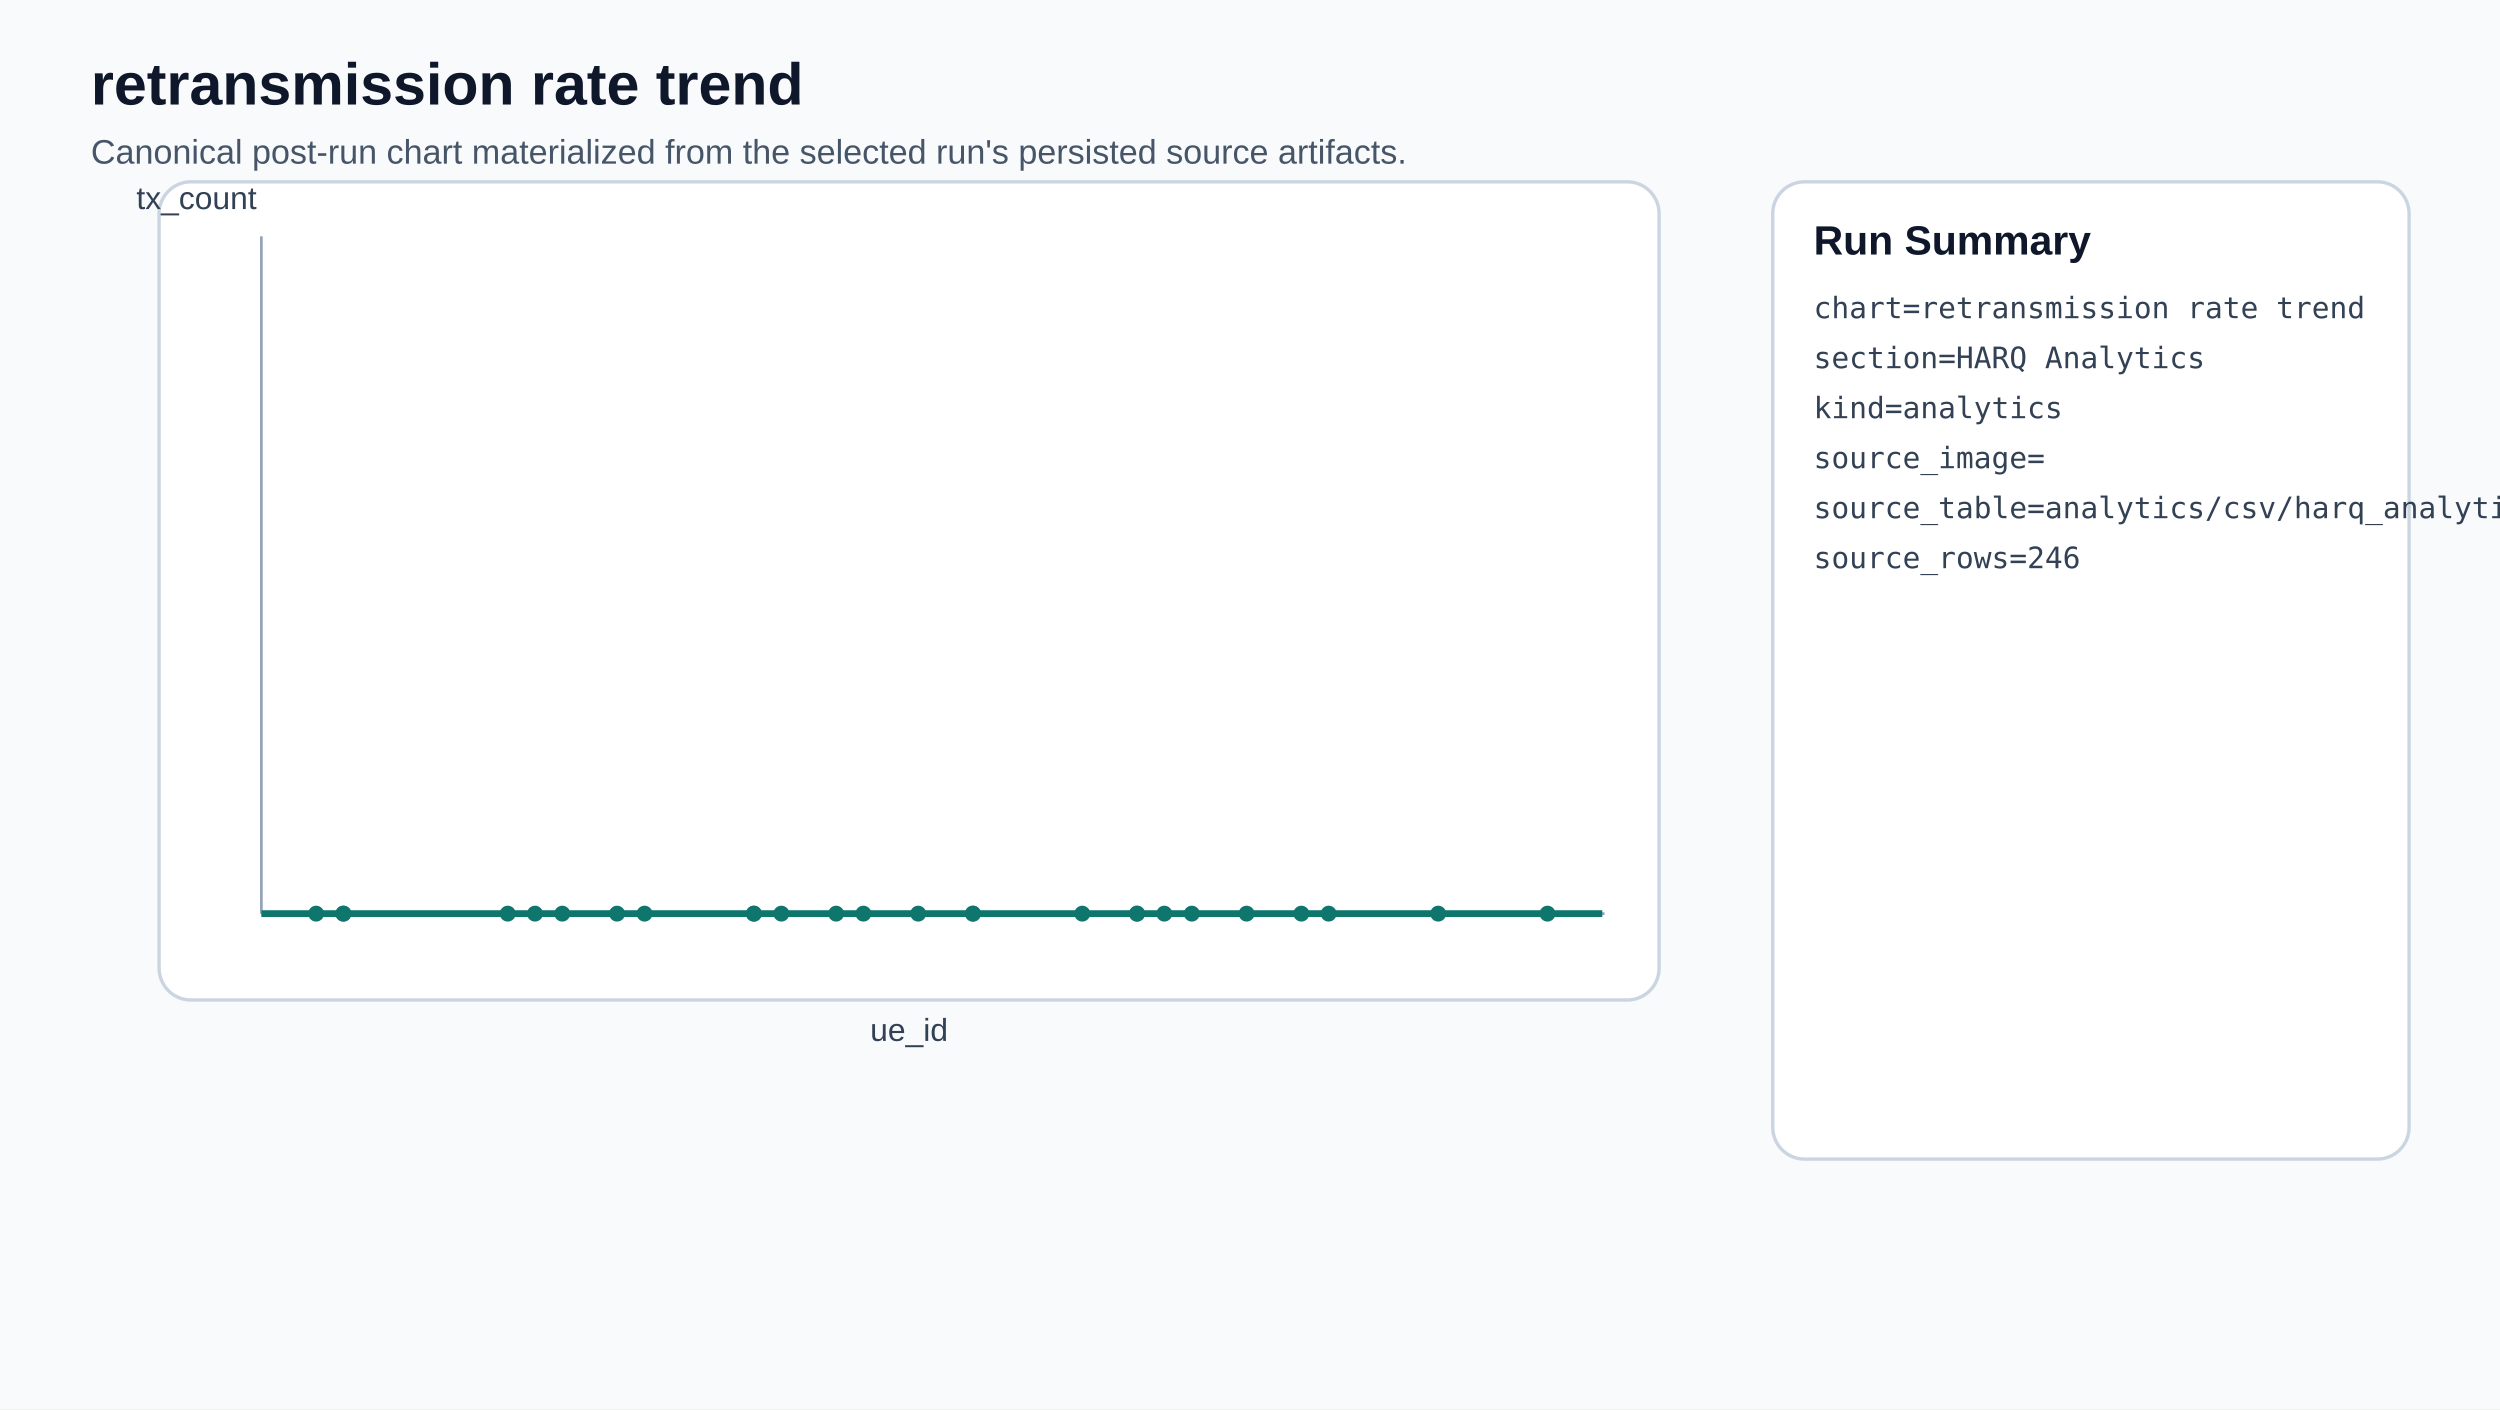
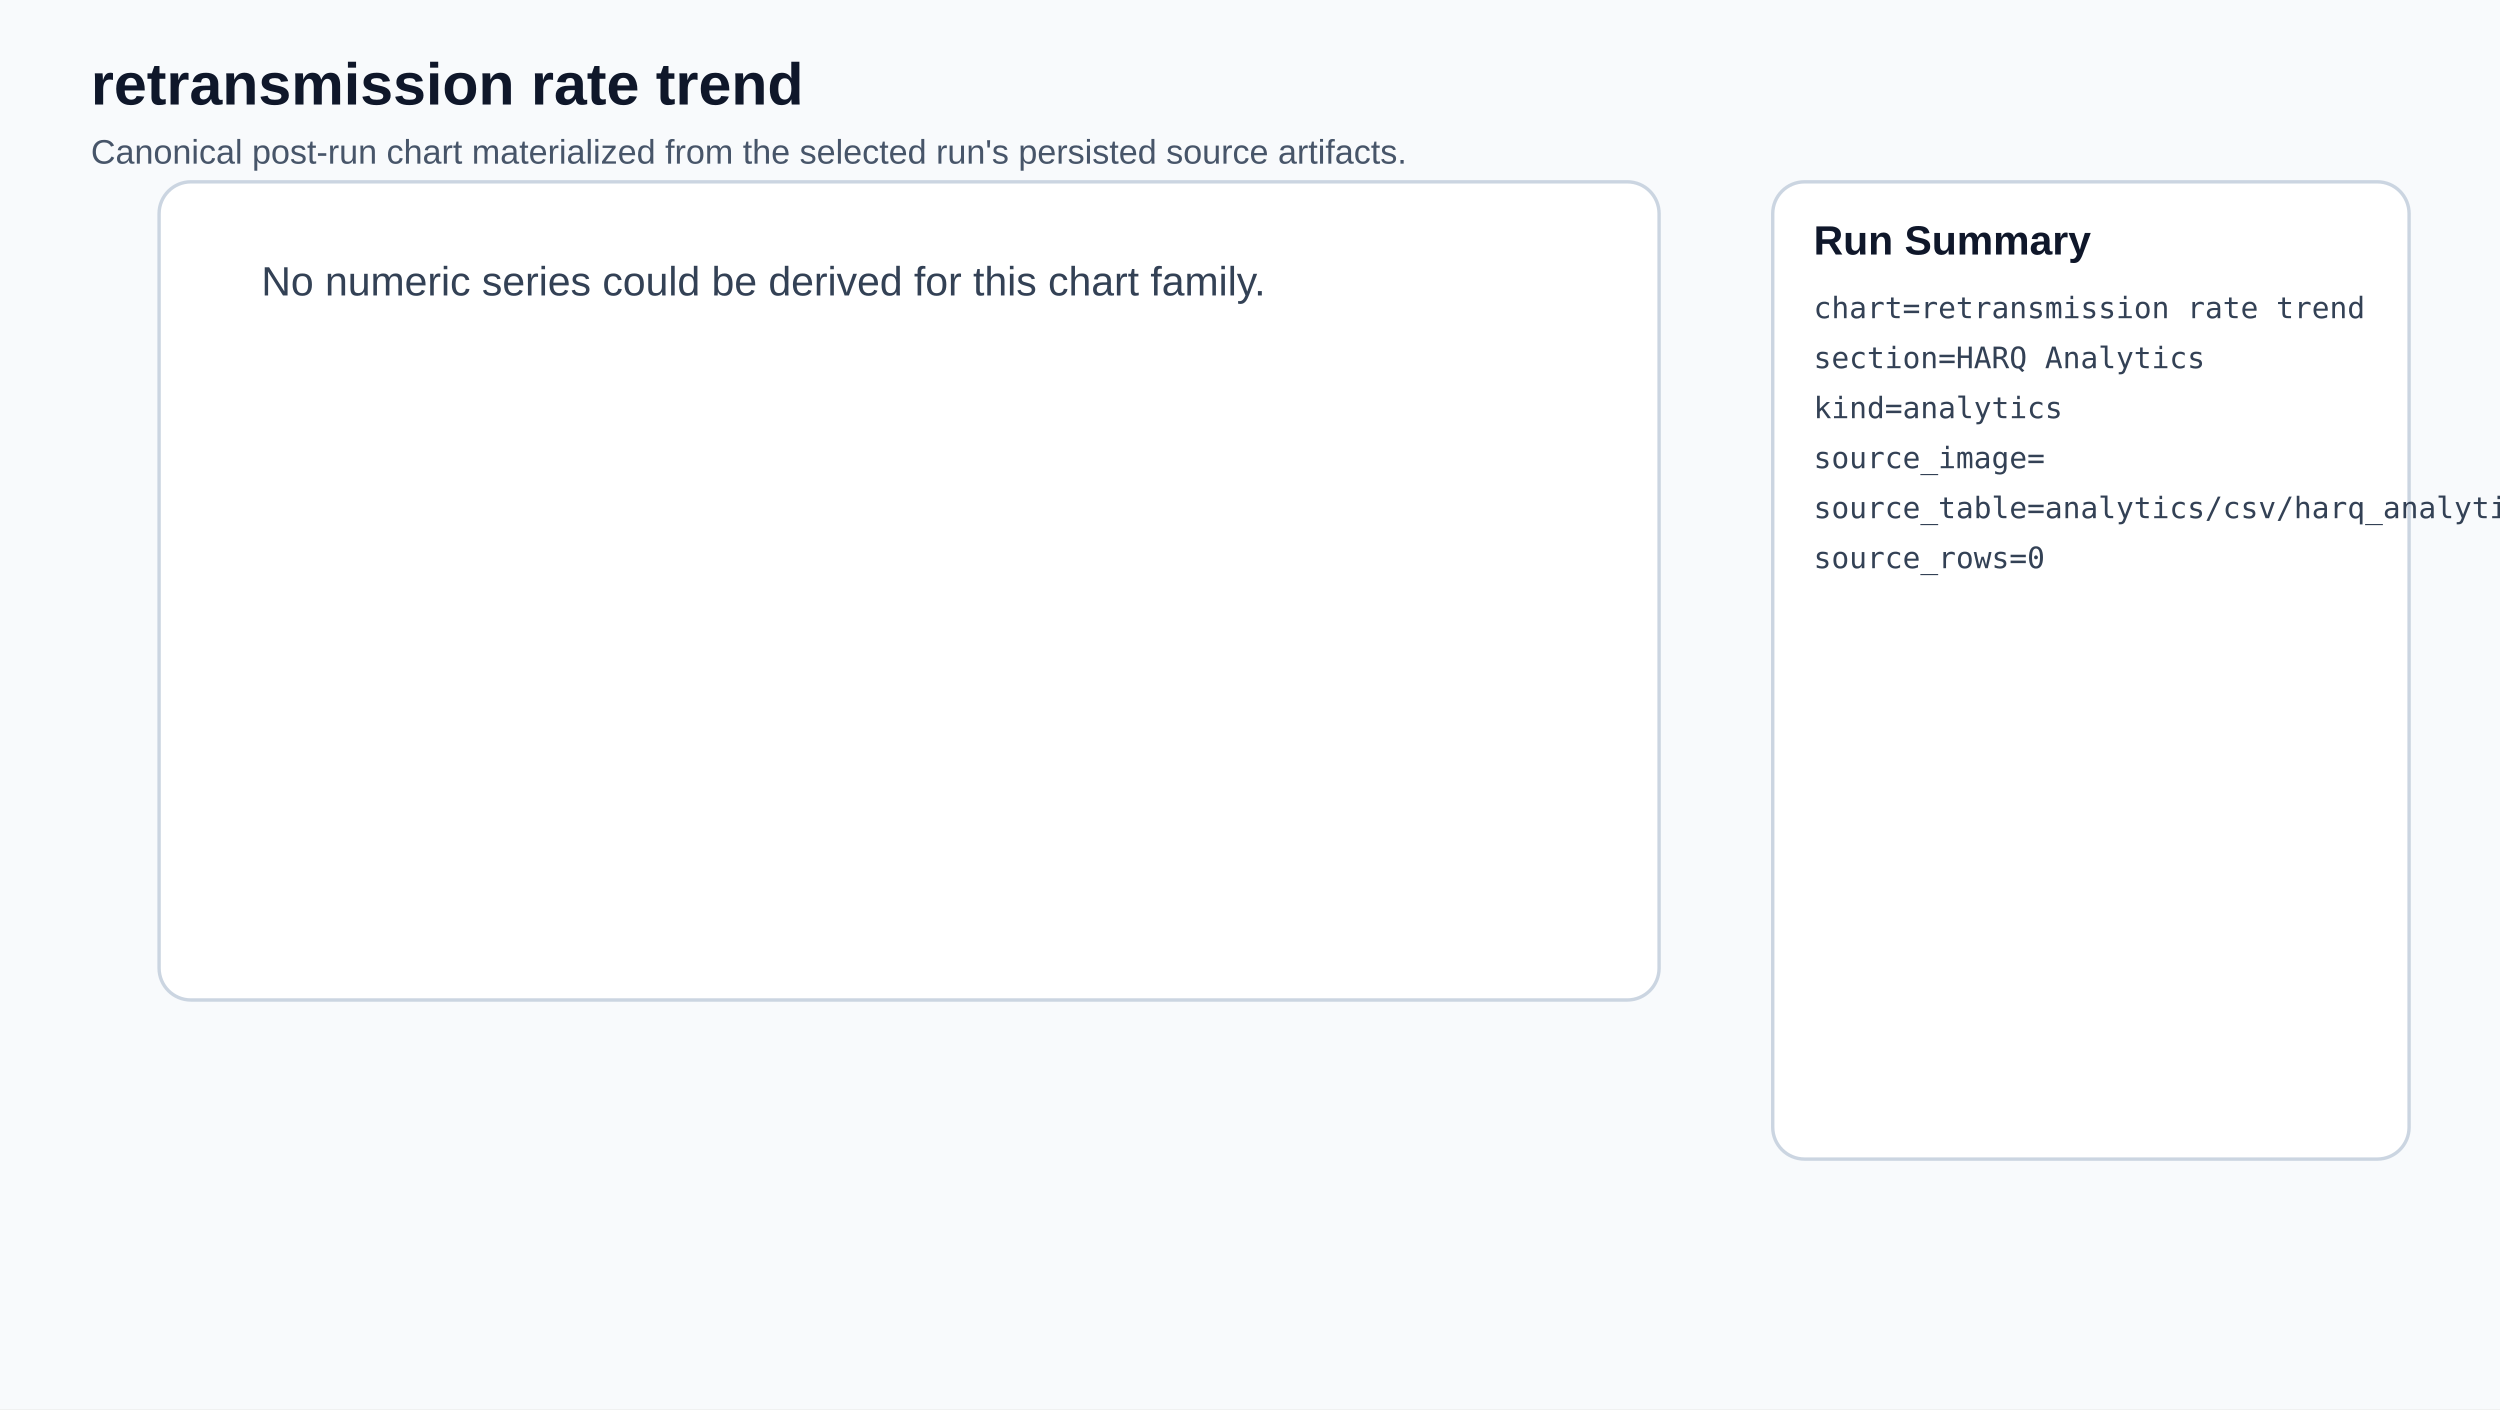
<svg xmlns="http://www.w3.org/2000/svg" width="1100" height="620" viewBox="0 0 1100 620">
  <rect width="100%" height="100%" fill="#f8fafc" />
  <text x="40" y="46" font-family="Segoe UI,Arial,sans-serif" font-size="26" font-weight="700" fill="#0f172a">retransmission rate trend</text>
  <text x="40" y="72" font-family="Segoe UI,Arial,sans-serif" font-size="15" fill="#475569">Canonical post-run chart materialized from the selected run's persisted source artifacts.</text>
  <rect x="70" y="80" width="660" height="360" rx="14" fill="#ffffff" stroke="#cbd5e1" stroke-width="1.5" />
-   <line x1="115" y1="402" x2="706" y2="402" stroke="#94a3b8" stroke-width="1.2" />
-   <line x1="115" y1="104" x2="115" y2="402" stroke="#94a3b8" stroke-width="1.2" />
-   <polyline fill="none" stroke="#0f766e" stroke-width="3" points="139.1,402.0 163.2,402.0 187.2,402.0 211.3,402.0 271.5,402.0 331.7,402.0 416.0,402.0 428.1,402.0 620.7,402.0 668.9,402.0 151.1,402.0 175.2,402.0 223.4,402.0 452.1,402.0 524.4,402.0 596.6,402.0 644.8,402.0 705.0,402.0 127.0,402.0 247.4,402.0 259.5,402.0 283.6,402.0 295.6,402.0 319.7,402.0 379.9,402.0 391.9,402.0 500.3,402.0 512.3,402.0 343.8,402.0 367.9,402.0 488.3,402.0 548.5,402.0 560.5,402.0 584.6,402.0 608.7,402.0 632.8,402.0 693.0,402.0 115.0,402.0 199.3,402.0 235.4,402.0 307.7,402.0 355.8,402.0 404.0,402.0 440.1,402.0 464.2,402.0 476.2,402.0 536.4,402.0 572.6,402.0 656.8,402.0 680.9,402.0 416.0,402.0 271.5,402.0 139.1,402.0 163.2,402.0 187.2,402.0 211.3,402.0 331.7,402.0 428.1,402.0 620.7,402.0 668.9,402.0 223.4,402.0 705.0,402.0 175.2,402.0 151.1,402.0 452.1,402.0 524.4,402.0 596.6,402.0 644.8,402.0 127.0,402.0 319.7,402.0 512.3,402.0 247.4,402.0 259.5,402.0 283.6,402.0 295.6,402.0 379.9,402.0 391.9,402.0 500.3,402.0 367.9,402.0 560.5,402.0 608.7,402.0 343.8,402.0 488.3,402.0 548.5,402.0 584.6,402.0 632.8,402.0 693.0,402.0 464.2,402.0 656.8,402.0 115.0,402.0 199.3,402.0 235.4,402.0 307.7,402.0 355.8,402.0 404.0,402.0 440.1,402.0 476.2,402.0 536.4,402.0 572.6,402.0 680.9,402.0 139.1,402.0 416.0,402.0 620.7,402.0 668.9,402.0 331.7,402.0 271.5,402.0 163.2,402.0 211.3,402.0 584.6,402.0 223.4,402.0 524.4,402.0 705.0,402.0 151.1,402.0 175.2,402.0 452.1,402.0 596.6,402.0 644.8,402.0 127.0,402.0 283.6,402.0 379.9,402.0 319.7,402.0 247.4,402.0 259.5,402.0 295.6,402.0 391.9,402.0 500.3,402.0 367.9,402.0 512.3,402.0 608.7,402.0 560.5,402.0 199.3,402.0 343.8,402.0 488.3,402.0 548.5,402.0 632.8,402.0 693.0,402.0 464.2,402.0 572.6,402.0 187.2,402.0 656.8,402.0 428.1,402.0 235.4,402.0 115.0,402.0 307.7,402.0 355.8,402.0 404.0,402.0 440.1,402.0 476.2,402.0 536.4,402.0 680.9,402.0 139.1,402.0 163.2,402.0 211.3,402.0 271.5,402.0 331.7,402.0 416.0,402.0 584.6,402.0 620.7,402.0 668.9,402.0 151.1,402.0 175.2,402.0 223.4,402.0 452.1,402.0 524.4,402.0 596.6,402.0 644.8,402.0 705.0,402.0 127.0,402.0 247.4,402.0 259.5,402.0 283.6,402.0 295.6,402.0 319.7,402.0 379.9,402.0 391.9,402.0 500.3,402.0 199.3,402.0 343.8,402.0 367.9,402.0 488.3,402.0" />
-   <circle cx="139.1" cy="402.0" r="3.5" fill="#0f766e" />
-   <circle cx="428.1" cy="402.0" r="3.5" fill="#0f766e" />
-   <circle cx="524.4" cy="402.0" r="3.5" fill="#0f766e" />
-   <circle cx="283.6" cy="402.0" r="3.5" fill="#0f766e" />
-   <circle cx="343.8" cy="402.0" r="3.5" fill="#0f766e" />
-   <circle cx="632.8" cy="402.0" r="3.5" fill="#0f766e" />
-   <circle cx="404.0" cy="402.0" r="3.5" fill="#0f766e" />
-   <circle cx="680.9" cy="402.0" r="3.5" fill="#0f766e" />
-   <circle cx="331.7" cy="402.0" r="3.5" fill="#0f766e" />
-   <circle cx="151.1" cy="402.0" r="3.5" fill="#0f766e" />
-   <circle cx="512.3" cy="402.0" r="3.5" fill="#0f766e" />
-   <circle cx="500.3" cy="402.0" r="3.5" fill="#0f766e" />
-   <circle cx="584.6" cy="402.0" r="3.5" fill="#0f766e" />
-   <circle cx="235.4" cy="402.0" r="3.5" fill="#0f766e" />
-   <circle cx="572.6" cy="402.0" r="3.5" fill="#0f766e" />
-   <circle cx="271.5" cy="402.0" r="3.5" fill="#0f766e" />
-   <circle cx="151.1" cy="402.0" r="3.5" fill="#0f766e" />
-   <circle cx="379.9" cy="402.0" r="3.5" fill="#0f766e" />
-   <circle cx="367.9" cy="402.0" r="3.5" fill="#0f766e" />
-   <circle cx="548.5" cy="402.0" r="3.5" fill="#0f766e" />
-   <circle cx="428.1" cy="402.0" r="3.5" fill="#0f766e" />
-   <circle cx="476.2" cy="402.0" r="3.5" fill="#0f766e" />
-   <circle cx="331.7" cy="402.0" r="3.5" fill="#0f766e" />
-   <circle cx="223.4" cy="402.0" r="3.5" fill="#0f766e" />
-   <circle cx="247.4" cy="402.0" r="3.5" fill="#0f766e" />
-   <circle cx="500.3" cy="402.0" r="3.5" fill="#0f766e" />
-   <text x="400.0" y="458" text-anchor="middle" font-family="Segoe UI,Arial,sans-serif" font-size="14" fill="#334155">ue_id</text>
-   <text x="60" y="92" font-family="Segoe UI,Arial,sans-serif" font-size="14" fill="#334155">tx_count</text>
+   <text x="115" y="130" font-family="Segoe UI,Arial,sans-serif" font-size="18" fill="#334155">No numeric series could be derived for this chart family.</text>
  <rect x="780" y="80" width="280" height="430" rx="14" fill="#ffffff" stroke="#cbd5e1" stroke-width="1.5" />
  <text x="798" y="112" font-family="Segoe UI,Arial,sans-serif" font-size="18" font-weight="700" fill="#0f172a">Run Summary</text>
  <text x="798" y="140" font-family="Consolas,Segoe UI Mono,monospace" font-size="13" fill="#334155">chart=retransmission rate trend</text>
  <text x="798" y="162" font-family="Consolas,Segoe UI Mono,monospace" font-size="13" fill="#334155">section=HARQ Analytics</text>
  <text x="798" y="184" font-family="Consolas,Segoe UI Mono,monospace" font-size="13" fill="#334155">kind=analytics</text>
  <text x="798" y="206" font-family="Consolas,Segoe UI Mono,monospace" font-size="13" fill="#334155">source_image=</text>
  <text x="798" y="228" font-family="Consolas,Segoe UI Mono,monospace" font-size="13" fill="#334155">source_table=analytics/csv/harq_analytics.csv</text>
-   <text x="798" y="250" font-family="Consolas,Segoe UI Mono,monospace" font-size="13" fill="#334155">source_rows=246</text>
+   <text x="798" y="250" font-family="Consolas,Segoe UI Mono,monospace" font-size="13" fill="#334155">source_rows=0</text>
</svg>
